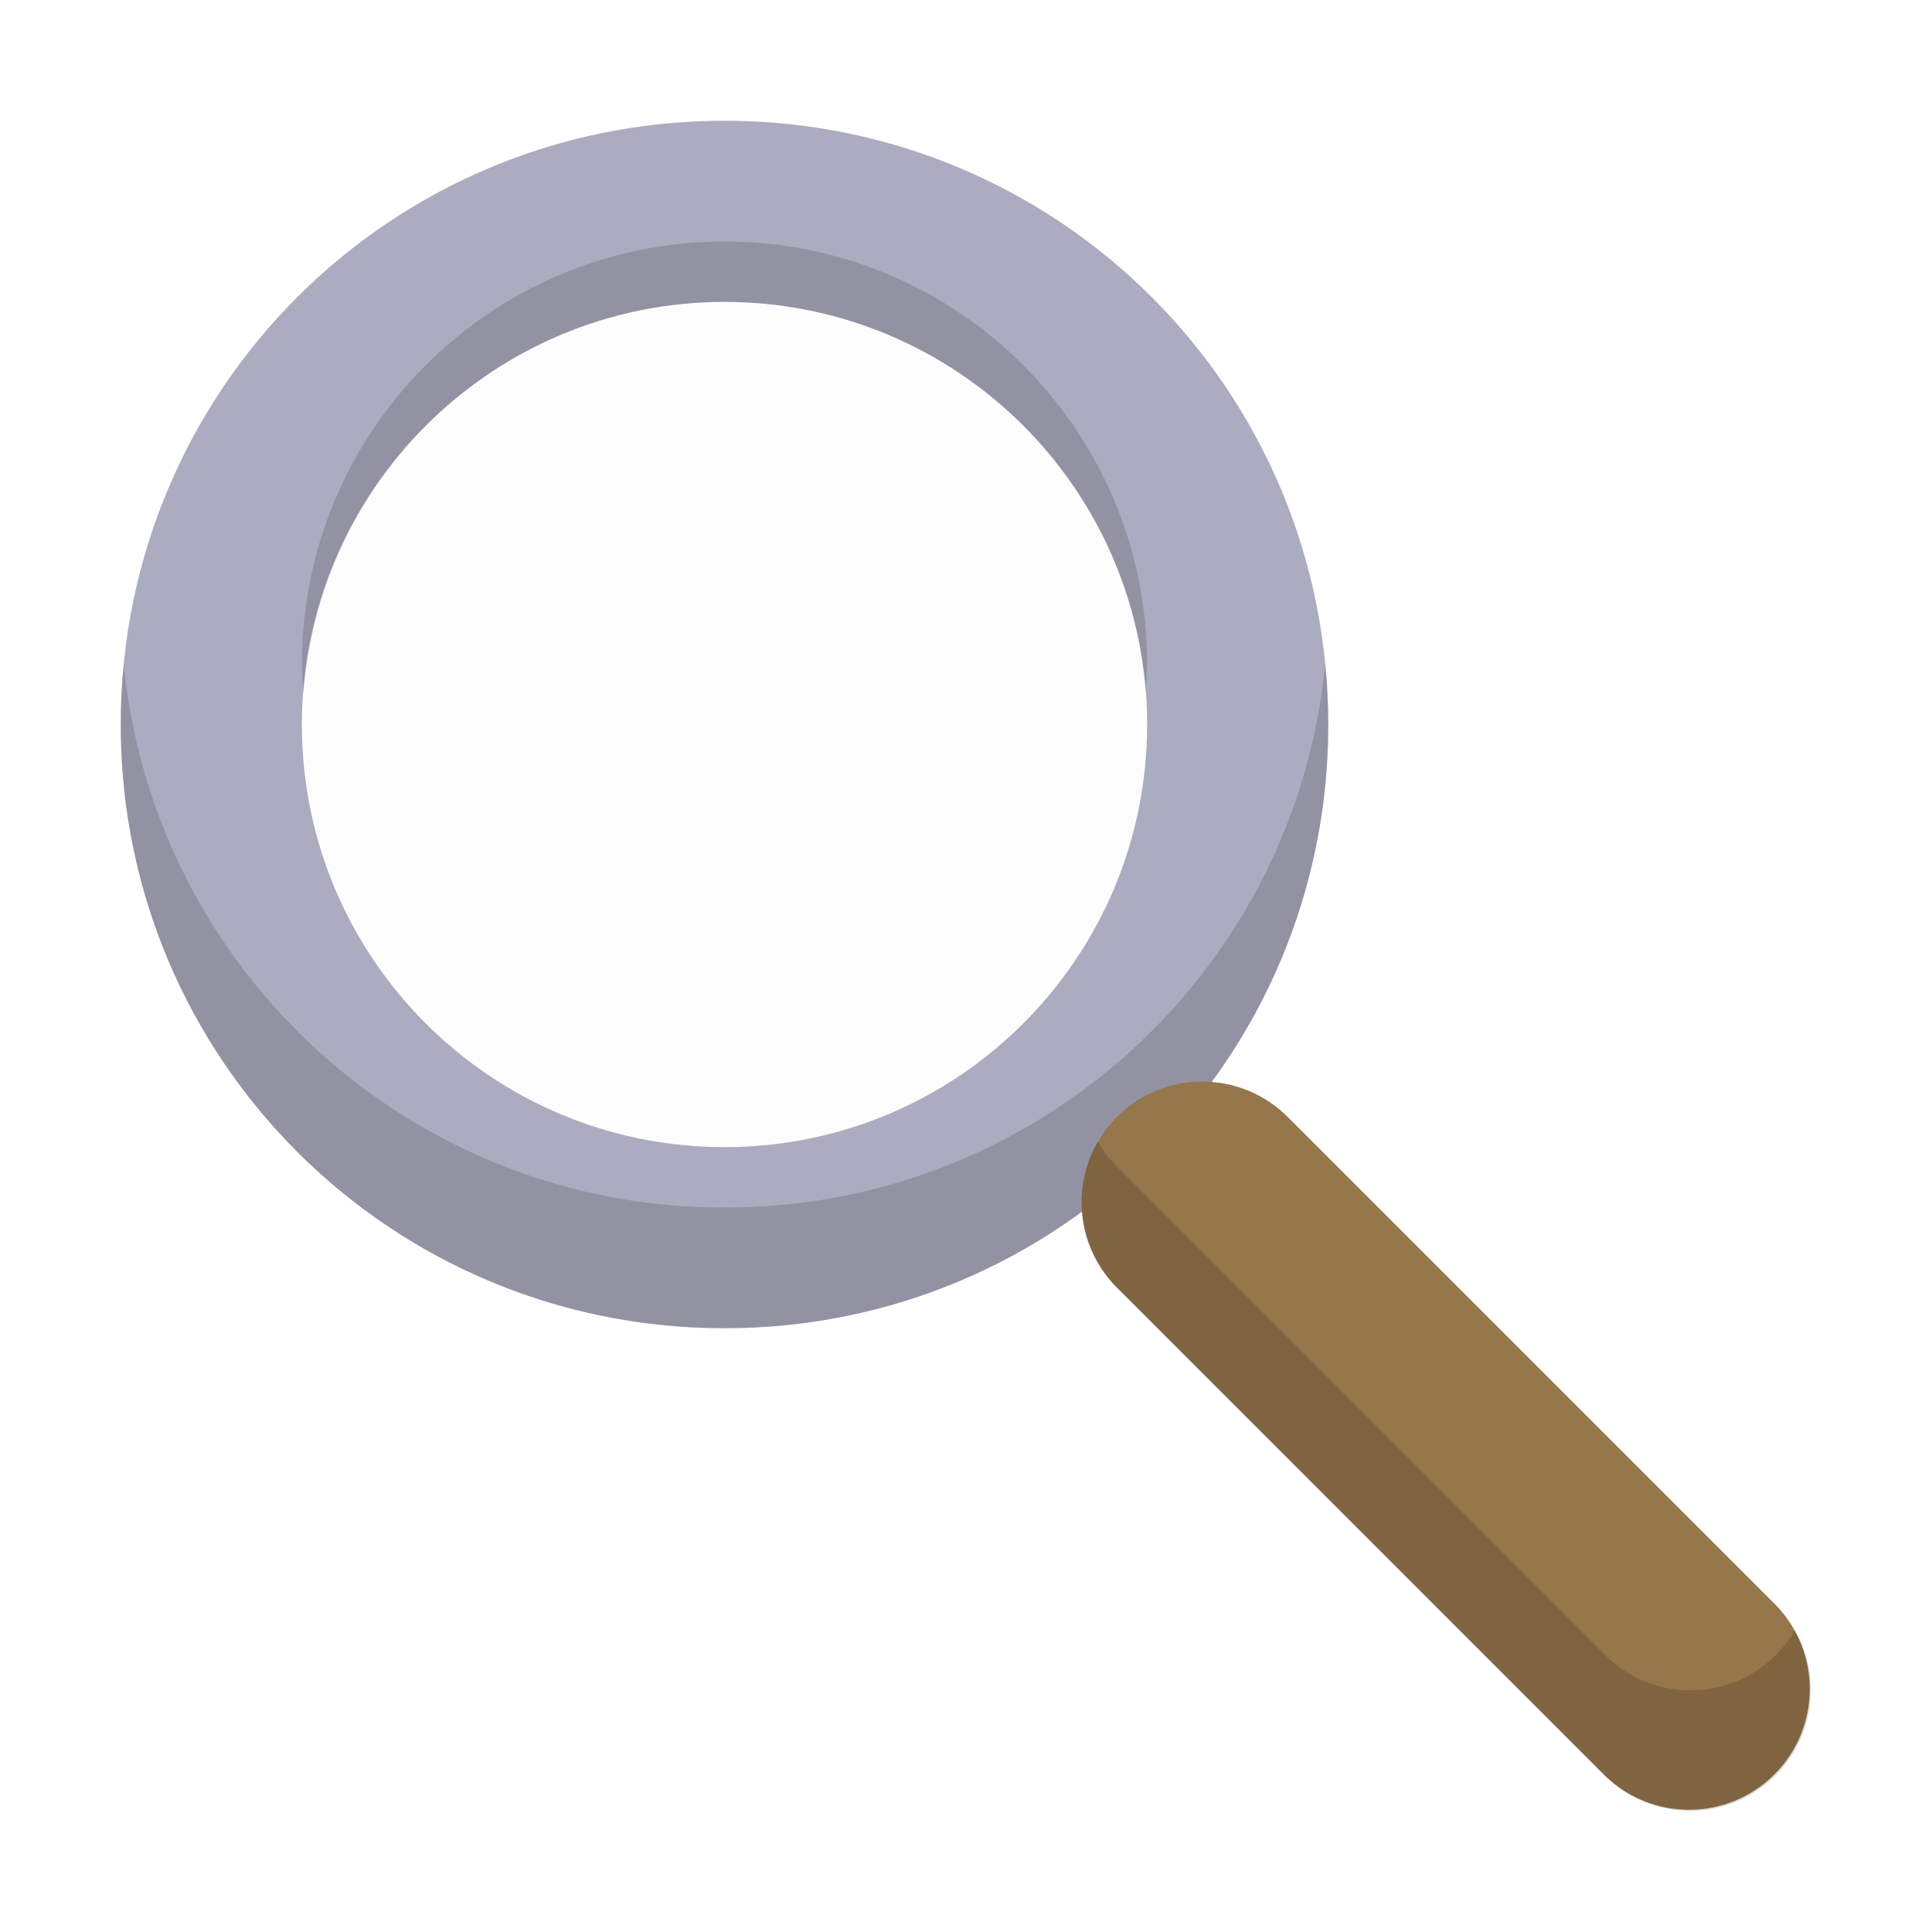
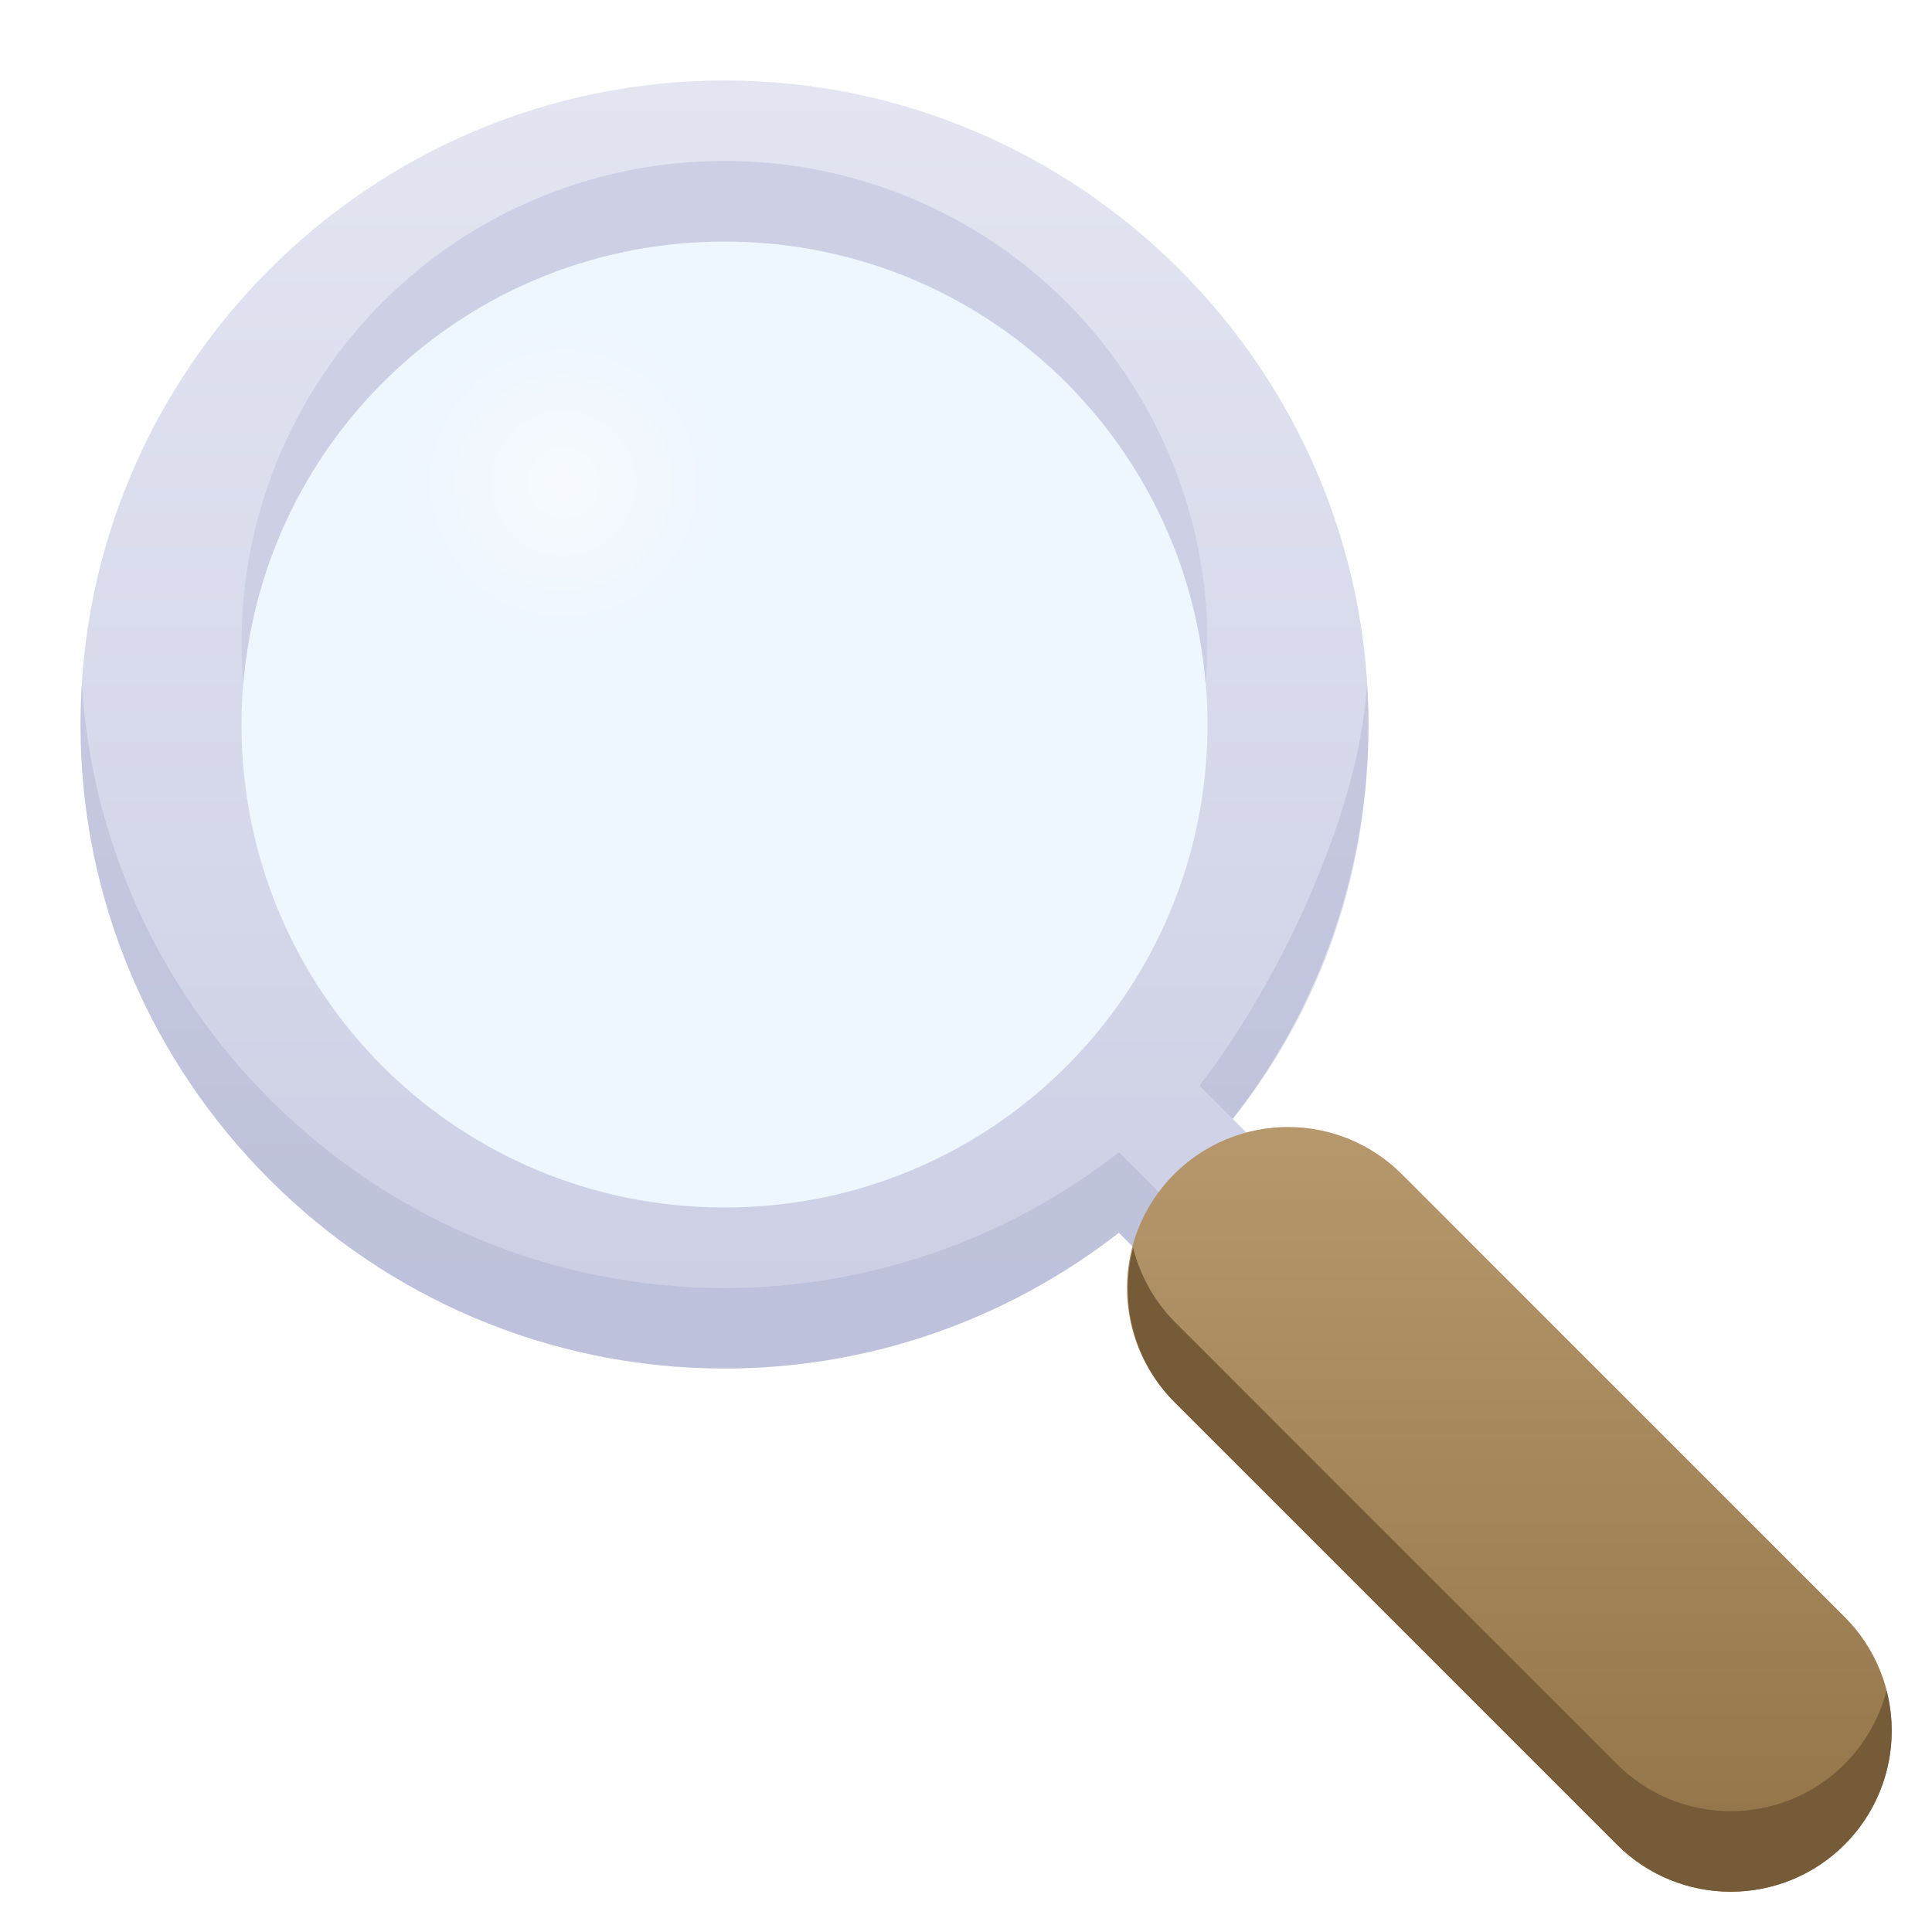
- <svg xmlns="http://www.w3.org/2000/svg" width="32" height="32">
-   <g style="stroke-width:.5" transform="matrix(2 0 0 2 0 -1221.04)">
-     <circle cx="6" cy="616.52" r="3.5" style="font-variation-settings:'wght' 700;opacity:.1;fill:#ededf0;stroke-width:1;stroke-linecap:round;stroke-linejoin:bevel;stroke-dasharray:none;stop-color:#000" />
-     <path d="M6 611.52c-2.77 0-5 2.23-5 5s2.23 5 5 5 5-2.23 5-5-2.23-5-5-5zm0 1.5a3.5 3.5 0 0 1 3.5 3.5 3.5 3.5 0 0 1-3.5 3.5 3.5 3.5 0 0 1-3.5-3.5 3.5 3.5 0 0 1 3.5-3.5z" style="font-variation-settings:'wght' 700;fill:#abacc0;stroke-width:1;stroke-linecap:round;stroke-linejoin:round;stop-color:#000" />
-     <path d="M1.025 616.02A4.99 4.99 0 0 0 6 621.52a4.99 4.99 0 0 0 4.975-5.5A4.988 4.988 0 0 1 6 620.52a4.988 4.988 0 0 1-4.975-4.5z" style="font-variation-settings:'wght' 700;opacity:.15;fill:#000;fill-opacity:1;stroke-width:1;stroke-linecap:round;stroke-linejoin:round;stop-color:#000" />
-     <path d="M6 612.52a3.5 3.5 0 0 0-3.5 3.5 3.5 3.5 0 0 0 .014.25A3.5 3.5 0 0 1 6 613.02a3.5 3.5 0 0 1 3.488 3.221 3.5 3.5 0 0 0 .012-.221 3.5 3.5 0 0 0-3.5-3.5z" style="font-variation-settings:'wght' 700;opacity:.15;fill:#000;stroke-width:1;stroke-linecap:round;stroke-linejoin:bevel;stroke-dasharray:none;stop-color:#000;fill-opacity:1" />
-     <path d="M9.25 619.77a1 1 0 0 0 0 1.414l4.043 4.043a1 1 0 0 0 1.414-1.414l-4.043-4.043a1 1 0 0 0-1.414 0z" style="color:#000;fill:#96764b;stroke-width:.5;stroke-linecap:round;stroke-linejoin:bevel" />
-     <path d="M9.092 619.975a1 1 0 0 0 .158 1.207l4.043 4.045a1 1 0 0 0 1.572-1.207 1 1 0 0 1-1.572.207l-4.043-4.045a1 1 0 0 1-.158-.207z" style="color:#000;opacity:.15;fill:#000;fill-opacity:1;stroke-width:.25;stroke-linecap:round;stroke-linejoin:bevel" />
+ <svg xmlns="http://www.w3.org/2000/svg" xmlns:xlink="http://www.w3.org/1999/xlink" width="48" height="48">
+   <defs>
+     <linearGradient id="c">
+       <stop style="stop-color:#fff;stop-opacity:1" offset="0" />
+       <stop style="stop-color:#fff;stop-opacity:0" offset="1" />
+     </linearGradient>
+     <linearGradient id="b">
+       <stop style="stop-color:#cdd0e5;stop-opacity:1" offset="0" />
+       <stop style="stop-color:#e3e5f2;stop-opacity:1" offset="1" />
+     </linearGradient>
+     <linearGradient id="a">
+       <stop style="stop-color:#96764b;stop-opacity:1" offset="0" />
+       <stop style="stop-color:#b6986c;stop-opacity:1" offset="1" />
+     </linearGradient>
+     <linearGradient xlink:href="#a" id="e" x1="42" y1="655.52" x2="42" y2="638.52" gradientUnits="userSpaceOnUse" />
+     <linearGradient xlink:href="#b" id="d" x1="18" y1="642.52" x2="18" y2="612.52" gradientUnits="userSpaceOnUse" />
+     <radialGradient xlink:href="#c" id="f" cx="14" cy="622.52" fx="14" fy="622.52" r="4" gradientUnits="userSpaceOnUse" />
+   </defs>
+   <g transform="translate(0 -610.52)">
+     <circle style="opacity:.5;fill:#ddeefe;stroke:none;stroke-width:4;stroke-linecap:round;stroke-linejoin:round;stop-color:#000" cx="18" cy="628.52" r="14" />
+     <path style="color:#000;fill:url(#d);stroke-linecap:round;stroke-linejoin:round;fill-opacity:1" d="M18 612.52c-8.813 0-16 7.187-16 16 0 8.813 7.187 16 16 16 3.688 0 7.088-1.264 9.799-3.373l2.787 2.787a2 2 0 0 0 2.828 0 2 2 0 0 0 0-2.828l-2.787-2.788A15.907 15.907 0 0 0 34 628.52c0-8.813-7.187-16-16-16zm0 4c6.651 0 12 5.349 12 12 0 6.65-5.349 12-12 12s-12-5.35-12-12c0-6.651 5.349-12 12-12z" />
+     <path style="color:#000;fill:#cdd0e5;stroke-linecap:round;stroke-linejoin:round" d="M18 614.52a11.97 11.97 0 0 0-11.955 13c.505-6.179 5.641-11 11.955-11s11.45 4.821 11.955 11a11.97 11.97 0 0 0-11.955-13z" />
+     <path style="color:#000;fill:#9b9ec2;stroke-linecap:round;stroke-linejoin:round;opacity:.3" d="M33.965 627.516c-.206 3.302-2.248 7.51-4.166 9.974l.828.828C32.25 636.295 34 633.051 34 628.52c0-.338-.014-.672-.035-1.004zm-31.93.004c-.02.33-.035.663-.035 1 0 8.812 7.187 16 16 16 3.688 0 7.088-1.264 9.799-3.373l2.787 2.787a2 2 0 0 0 3.146-2.414 2 2 0 0 1-3.146.414l-2.787-2.787A15.907 15.907 0 0 1 18 642.52c-8.477 0-15.445-6.651-15.965-15z" />
+     <path style="color:#000;fill:url(#e);stroke-linecap:round;stroke-linejoin:round;fill-opacity:1" d="M32 638.52a4 4 0 0 0-2.828 1.171 4 4 0 0 0 0 5.657l11 11a4 4 0 0 0 5.656 0 4 4 0 0 0 0-5.657l-11-11A4 4 0 0 0 32 638.52Z" />
+     <path style="color:#000;fill:#755b38;stroke-linecap:round;stroke-linejoin:round" d="M28.152 641.52a4 4 0 0 0 1.02 3.828l11 11a4 4 0 0 0 5.656 0 4 4 0 0 0 1.043-3.828 4 4 0 0 1-1.043 1.828 4 4 0 0 1-5.656 0l-11-11a4 4 0 0 1-1.02-1.828z" />
+     <circle style="opacity:.5;fill:url(#f);stroke:none;stroke-width:8;stroke-linecap:round;stroke-linejoin:round;stop-color:#000;fill-opacity:1" cx="14" cy="622.52" r="4" />
  </g>
</svg>
